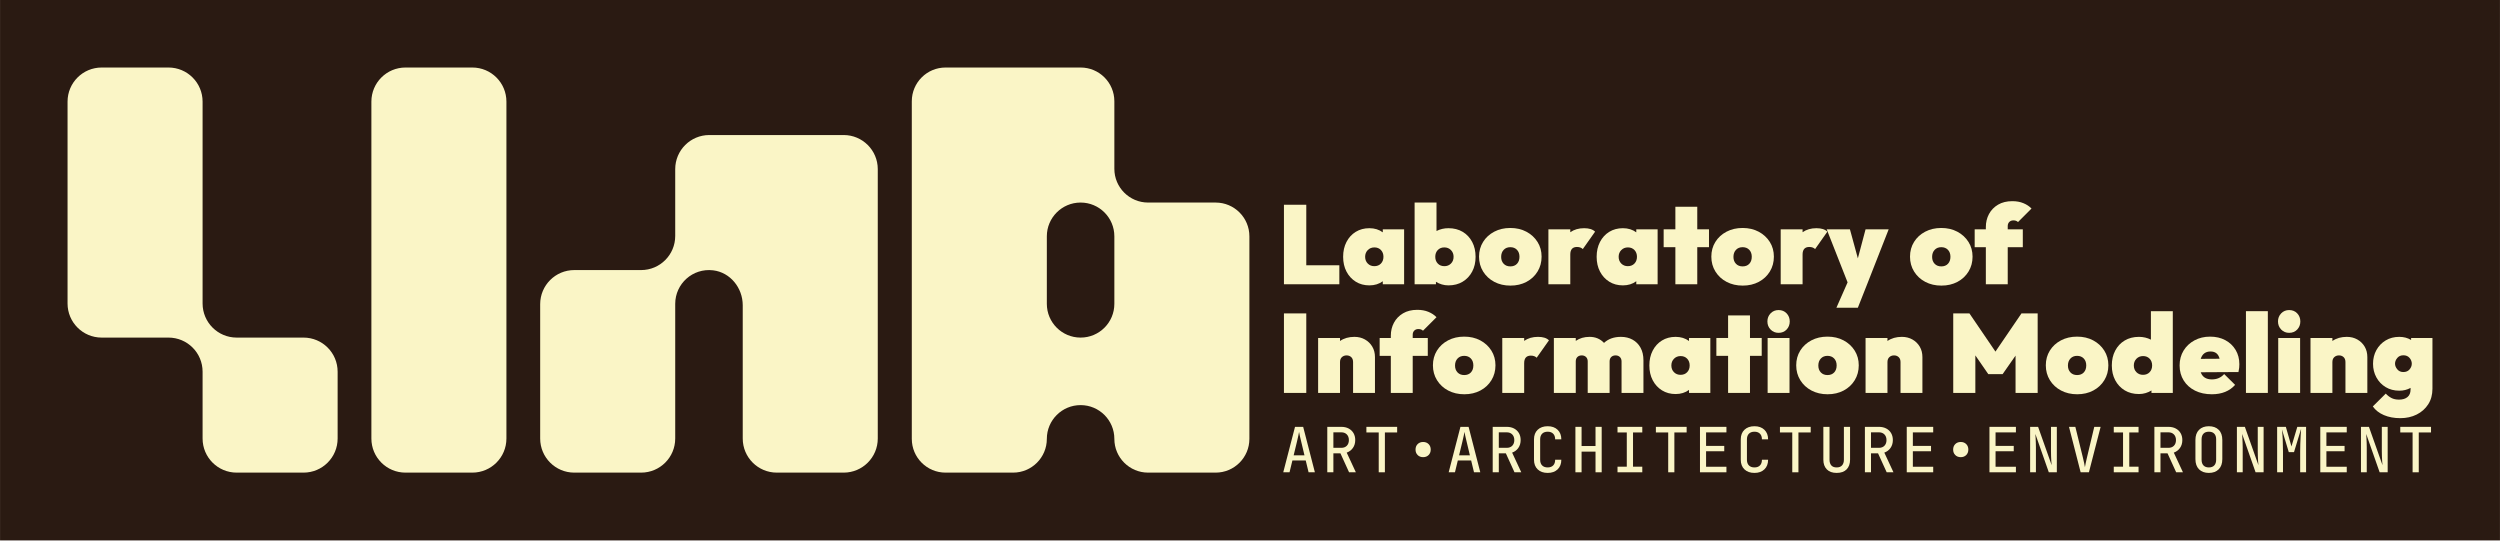
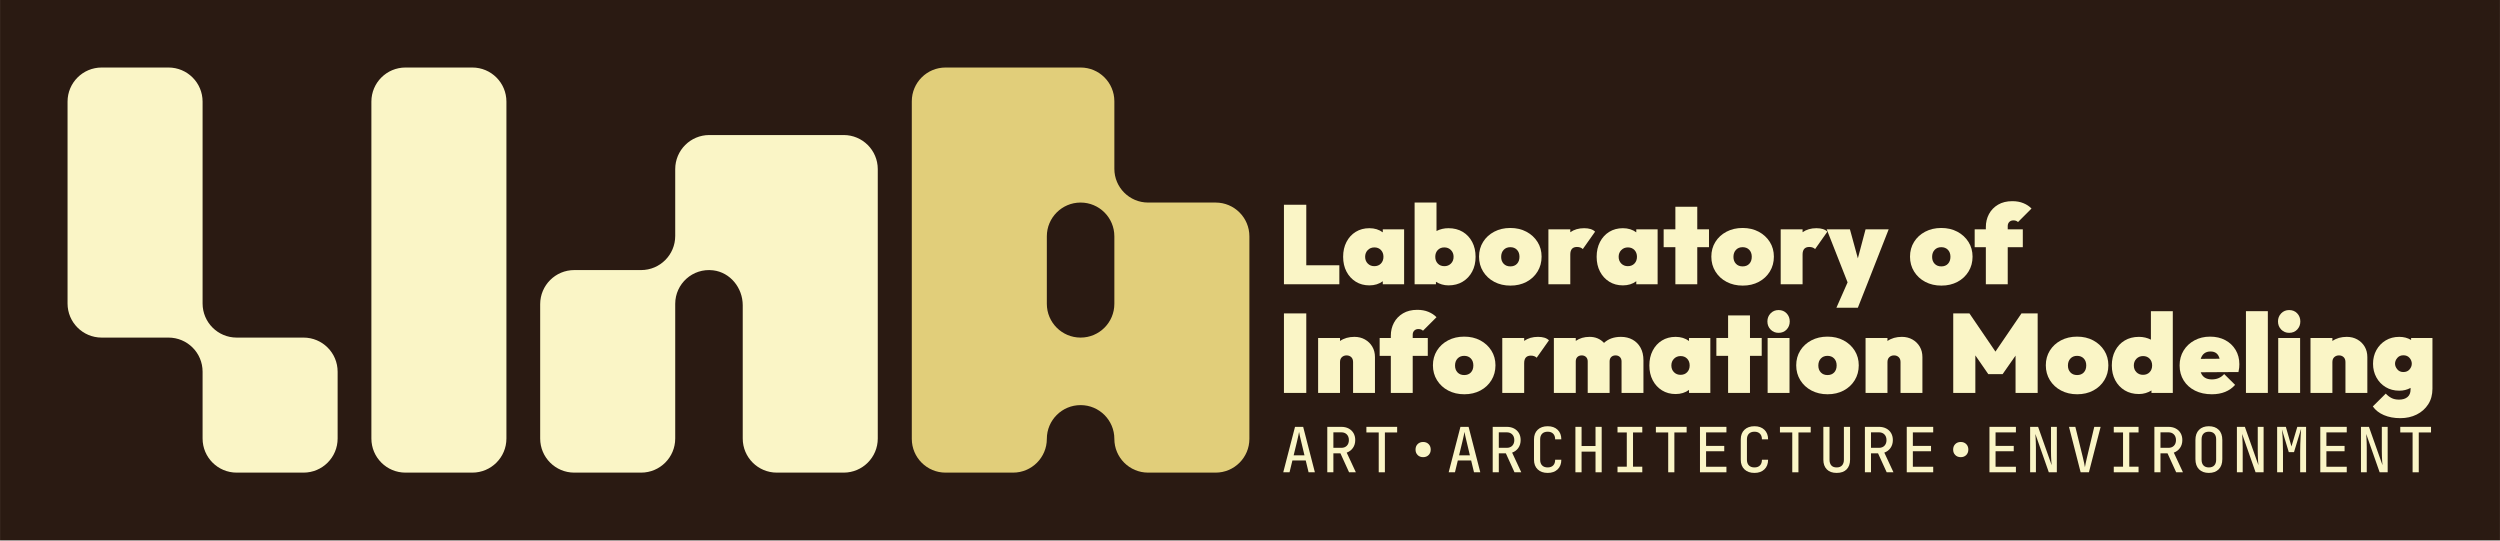
<svg xmlns="http://www.w3.org/2000/svg" viewBox="0 0 2314.13 500.266" width="555.39" height="120.06" role="img" aria-label="LINA — Laboratory of Information Modeling">
  <rect width="2314.13" height="500.266" fill="#2A1A12" />
  <g transform="translate(62.5 62.5)">
    <g id="horiz-preto3">
-       <path d="M0.25 31.25A31.25 31.25 0 0 1 31.5 0L156.5 0A31.25 31.25 0 0 1 187.75 31.25L187.75 93.75A31.25 31.25 0 0 0 219 125L281.5 125A31.25 31.25 0 0 1 312.75 156.25L312.75 343.75A31.25 31.25 0 0 1 281.5 375L219 375A31.25 31.25 0 0 1 187.75 343.75L187.75 343.75A31.25 31.25 0 0 0 156.5 312.5L156.5 312.5A31.25 31.25 0 0 0 125.25 343.75L125.25 343.75A31.25 31.25 0 0 1 94 375L31.5 375A31.25 31.25 0 0 1 0.25 343.75ZM187.75 156.25A31.25 31.25 0 0 0 156.5 125L156.5 125A31.25 31.25 0 0 0 125.25 156.25L125.25 218.75A31.25 31.25 0 0 0 156.5 250L156.5 250A31.25 31.25 0 0 0 187.75 218.75Z" fill="#FAF5C6" fill-rule="evenodd" transform="matrix(1 0 0 1 781.251 0)" />
+       <path d="M0.25 31.25A31.25 31.25 0 0 1 31.5 0L156.5 0A31.25 31.25 0 0 1 187.75 31.25L187.75 93.75A31.25 31.25 0 0 0 219 125L281.5 125A31.25 31.25 0 0 1 312.75 156.25L312.75 343.75A31.25 31.25 0 0 1 281.5 375L219 375A31.25 31.25 0 0 1 187.75 343.75L187.75 343.75A31.25 31.25 0 0 0 156.5 312.5L156.5 312.5A31.25 31.25 0 0 0 125.25 343.75L125.25 343.75A31.25 31.25 0 0 1 94 375L31.5 375A31.25 31.25 0 0 1 0.25 343.75ZM187.75 156.25A31.25 31.25 0 0 0 156.5 125L156.5 125A31.25 31.25 0 0 0 125.25 156.25L125.25 218.75A31.25 31.25 0 0 0 156.5 250L156.5 250A31.25 31.25 0 0 0 187.75 218.75Z" fill="#E1CE7A" fill-rule="evenodd" transform="matrix(1 0 0 1 781.251 0)" />
      <path d="M750 94.054 L750 343.446 C750 360.871 735.871 375 718.446 375 L656.554 375 C639.129 375 625 360.871 625 343.446 L625 220.063 C625 204.025 613.496 189.621 597.575 187.729 C578.617 185.475 562.5 200.242 562.5 218.75 L562.5 343.446 C562.5 360.871 548.371 375 530.946 375 L469.054 375 C451.629 375 437.5 360.871 437.5 343.446 L437.5 219.054 C437.5 201.629 451.629 187.5 469.054 187.5 L530.946 187.5 C548.371 187.5 562.5 173.371 562.5 155.946 L562.5 94.054 C562.5 76.629 576.629 62.5 594.054 62.5 L718.446 62.5 C735.871 62.5 750 76.629 750 94.054" fill="#FAF5C6" />
      <g>
        <g>
          <path d="M1125.988 200.636 L1125.988 127.03 L1146.664 127.03 L1146.664 183.062 L1177.264 183.062 L1177.264 200.636 Z" fill="#FAF5C6" />
          <path d="M1205.073 201.67 C1200.317 201.67 1196.113 200.533 1192.46 198.258 C1188.808 195.984 1185.947 192.865 1183.88 188.902 C1181.812 184.94 1180.779 180.374 1180.779 175.205 C1180.779 170.036 1181.812 165.453 1183.88 161.455 C1185.947 157.458 1188.808 154.34 1192.46 152.1 C1196.113 149.86 1200.317 148.74 1205.073 148.74 C1209.897 148.74 1214.032 150.015 1217.478 152.565 L1217.478 149.774 L1237.223 149.774 L1237.223 200.636 L1217.478 200.636 L1217.478 197.845 C1214.032 200.395 1209.897 201.67 1205.073 201.67 Z M1209.621 183.889 C1212.171 183.889 1214.222 183.079 1215.772 181.459 C1217.323 179.84 1218.098 177.755 1218.098 175.205 C1218.098 172.655 1217.323 170.57 1215.772 168.95 C1214.222 167.331 1212.206 166.521 1209.725 166.521 C1207.243 166.521 1205.193 167.348 1203.574 169.002 C1201.954 170.656 1201.144 172.724 1201.144 175.205 C1201.144 177.755 1201.954 179.84 1203.574 181.459 C1205.193 183.079 1207.209 183.889 1209.621 183.889 Z" fill="#FAF5C6" />
          <path d="M1246.941 200.636 L1246.941 124.963 L1267.203 124.963 L1267.203 151.324 C1270.58 149.601 1274.267 148.74 1278.265 148.74 C1283.296 148.74 1287.689 149.86 1291.445 152.1 C1295.202 154.34 1298.131 157.458 1300.233 161.455 C1302.335 165.453 1303.386 170.036 1303.386 175.205 C1303.386 180.374 1302.335 184.94 1300.233 188.902 C1298.131 192.865 1295.202 195.984 1291.445 198.258 C1287.689 200.533 1283.296 201.67 1278.265 201.67 C1276.128 201.67 1274.078 201.377 1272.114 200.791 C1270.149 200.205 1268.34 199.395 1266.686 198.362 L1266.686 200.636 Z M1274.543 183.889 C1276.955 183.889 1278.971 183.079 1280.591 181.459 C1282.21 179.84 1283.02 177.755 1283.02 175.205 C1283.02 172.724 1282.21 170.656 1280.591 169.002 C1278.971 167.348 1276.921 166.521 1274.44 166.521 C1271.959 166.521 1269.943 167.331 1268.392 168.95 C1266.841 170.57 1266.066 172.655 1266.066 175.205 C1266.066 177.755 1266.841 179.84 1268.392 181.459 C1269.943 183.079 1271.993 183.889 1274.543 183.889 Z" fill="#FAF5C6" />
          <path d="M1335.64 201.877 C1330.057 201.877 1325.078 200.722 1320.702 198.413 C1316.325 196.105 1312.879 192.917 1310.364 188.851 C1307.848 184.785 1306.59 180.201 1306.59 175.101 C1306.59 170.001 1307.831 165.453 1310.312 161.455 C1312.793 157.458 1316.222 154.305 1320.598 151.996 C1324.975 149.688 1329.954 148.533 1335.536 148.533 C1341.119 148.533 1346.081 149.688 1350.423 151.996 C1354.765 154.305 1358.194 157.458 1360.709 161.455 C1363.225 165.453 1364.482 170.001 1364.482 175.101 C1364.482 180.201 1363.242 184.785 1360.761 188.851 C1358.28 192.917 1354.868 196.105 1350.526 198.413 C1346.184 200.722 1341.222 201.877 1335.64 201.877 Z M1335.536 184.095 C1338.155 184.095 1340.223 183.286 1341.739 181.666 C1343.255 180.046 1344.013 177.893 1344.013 175.205 C1344.013 172.517 1343.238 170.363 1341.687 168.744 C1340.137 167.124 1338.086 166.314 1335.536 166.314 C1332.986 166.314 1330.936 167.141 1329.385 168.795 C1327.835 170.449 1327.059 172.62 1327.059 175.308 C1327.059 177.927 1327.835 180.046 1329.385 181.666 C1330.936 183.286 1332.986 184.095 1335.536 184.095 Z" fill="#FAF5C6" />
          <path d="M1370.789 200.636 L1370.789 149.774 L1391.051 149.774 L1391.051 152.462 C1394.566 149.98 1398.839 148.74 1403.87 148.74 C1408.487 148.74 1411.864 149.808 1414.001 151.945 L1402.629 168.072 C1402.147 167.52 1401.44 167.055 1400.51 166.676 C1399.58 166.297 1398.494 166.107 1397.253 166.107 C1393.118 166.107 1391.051 168.451 1391.051 173.137 L1391.051 200.636 Z" fill="#FAF5C6" />
          <path d="M1439.741 201.67 C1434.986 201.67 1430.782 200.533 1427.129 198.258 C1423.476 195.984 1420.616 192.865 1418.548 188.902 C1416.481 184.94 1415.447 180.374 1415.447 175.205 C1415.447 170.036 1416.481 165.453 1418.548 161.455 C1420.616 157.458 1423.476 154.34 1427.129 152.1 C1430.782 149.86 1434.986 148.74 1439.741 148.74 C1444.565 148.74 1448.701 150.015 1452.146 152.565 L1452.146 149.774 L1471.892 149.774 L1471.892 200.636 L1452.146 200.636 L1452.146 197.845 C1448.701 200.395 1444.565 201.67 1439.741 201.67 Z M1444.29 183.889 C1446.84 183.889 1448.89 183.079 1450.441 181.459 C1451.991 179.84 1452.767 177.755 1452.767 175.205 C1452.767 172.655 1451.991 170.57 1450.441 168.95 C1448.89 167.331 1446.874 166.521 1444.393 166.521 C1441.912 166.521 1439.862 167.348 1438.242 169.002 C1436.622 170.656 1435.813 172.724 1435.813 175.205 C1435.813 177.755 1436.622 179.84 1438.242 181.459 C1439.862 183.079 1441.878 183.889 1444.29 183.889 Z" fill="#FAF5C6" />
          <path d="M1488.329 200.636 L1488.329 166.314 L1477.474 166.314 L1477.474 149.774 L1488.329 149.774 L1488.329 128.891 L1508.591 128.891 L1508.591 149.774 L1519.446 149.774 L1519.446 166.314 L1508.591 166.314 L1508.591 200.636 Z" fill="#FAF5C6" />
          <path d="M1550.665 201.877 C1545.083 201.877 1540.103 200.722 1535.727 198.413 C1531.351 196.105 1527.905 192.917 1525.389 188.851 C1522.874 184.785 1521.616 180.201 1521.616 175.101 C1521.616 170.001 1522.856 165.453 1525.337 161.455 C1527.819 157.458 1531.247 154.305 1535.624 151.996 C1540 149.688 1544.979 148.533 1550.562 148.533 C1556.144 148.533 1561.107 149.688 1565.448 151.996 C1569.79 154.305 1573.219 157.458 1575.735 161.455 C1578.25 165.453 1579.508 170.001 1579.508 175.101 C1579.508 180.201 1578.267 184.785 1575.786 188.851 C1573.305 192.917 1569.894 196.105 1565.552 198.413 C1561.21 200.722 1556.248 201.877 1550.665 201.877 Z M1550.562 184.095 C1553.181 184.095 1555.248 183.286 1556.765 181.666 C1558.281 180.046 1559.039 177.893 1559.039 175.205 C1559.039 172.517 1558.264 170.363 1556.713 168.744 C1555.162 167.124 1553.112 166.314 1550.562 166.314 C1548.012 166.314 1545.962 167.141 1544.411 168.795 C1542.86 170.449 1542.085 172.62 1542.085 175.308 C1542.085 177.927 1542.86 180.046 1544.411 181.666 C1545.962 183.286 1548.012 184.095 1550.562 184.095 Z" fill="#FAF5C6" />
          <path d="M1585.814 200.636 L1585.814 149.774 L1606.077 149.774 L1606.077 152.462 C1609.591 149.98 1613.864 148.74 1618.896 148.74 C1623.513 148.74 1626.89 149.808 1629.027 151.945 L1617.655 168.072 C1617.173 167.52 1616.466 167.055 1615.536 166.676 C1614.605 166.297 1613.52 166.107 1612.279 166.107 C1608.144 166.107 1606.077 168.451 1606.077 173.137 L1606.077 200.636 Z" fill="#FAF5C6" />
          <path d="M1637.4 222.345 L1647.738 198.879 L1628.406 149.774 L1649.909 149.774 L1657.248 176.652 L1664.382 149.774 L1685.781 149.774 L1665.829 200.636 L1657.248 222.345 Z" fill="#FAF5C6" />
          <path d="M1734.576 201.877 C1728.993 201.877 1724.014 200.722 1719.637 198.413 C1715.261 196.105 1711.815 192.917 1709.3 188.851 C1706.784 184.785 1705.526 180.201 1705.526 175.101 C1705.526 170.001 1706.767 165.453 1709.248 161.455 C1711.729 157.458 1715.158 154.305 1719.534 151.996 C1723.91 149.688 1728.89 148.533 1734.472 148.533 C1740.055 148.533 1745.017 149.688 1749.359 151.996 C1753.701 154.305 1757.129 157.458 1759.645 161.455 C1762.161 165.453 1763.418 170.001 1763.418 175.101 C1763.418 180.201 1762.178 184.785 1759.697 188.851 C1757.216 192.917 1753.804 196.105 1749.462 198.413 C1745.12 200.722 1740.158 201.877 1734.576 201.877 Z M1734.472 184.095 C1737.091 184.095 1739.159 183.286 1740.675 181.666 C1742.191 180.046 1742.949 177.893 1742.949 175.205 C1742.949 172.517 1742.174 170.363 1740.623 168.744 C1739.073 167.124 1737.022 166.314 1734.472 166.314 C1731.922 166.314 1729.872 167.141 1728.321 168.795 C1726.771 170.449 1725.995 172.62 1725.995 175.308 C1725.995 177.927 1726.771 180.046 1728.321 181.666 C1729.872 183.286 1731.922 184.095 1734.472 184.095 Z" fill="#FAF5C6" />
          <path d="M1775.719 200.636 L1775.719 166.314 L1765.382 166.314 L1765.382 149.774 L1775.719 149.774 L1775.719 147.706 C1775.719 143.295 1776.684 139.281 1778.614 135.662 C1780.544 132.044 1783.335 129.15 1786.988 126.979 C1790.64 124.808 1795.051 123.722 1800.22 123.722 C1804.08 123.722 1807.508 124.343 1810.506 125.583 C1813.504 126.824 1816.003 128.478 1818.001 130.545 L1805.493 143.054 C1804.459 142.02 1803.046 141.503 1801.254 141.503 C1799.669 141.503 1798.394 141.986 1797.429 142.951 C1796.464 143.916 1795.982 145.191 1795.982 146.776 L1795.982 149.774 L1809.938 149.774 L1809.938 166.314 L1795.982 166.314 L1795.982 200.636 Z" fill="#FAF5C6" />
        </g>
        <g>
          <path d="M1125.988 301.219 L1125.988 227.614 L1146.664 227.614 L1146.664 301.219 Z" fill="#FAF5C6" />
          <path d="M1157.622 301.219 L1157.622 250.357 L1177.884 250.357 L1177.884 253.148 C1181.537 250.598 1185.982 249.323 1191.22 249.323 C1194.873 249.323 1198.129 250.133 1200.989 251.753 C1203.849 253.372 1206.106 255.578 1207.76 258.369 C1209.414 261.16 1210.241 264.382 1210.241 268.035 L1210.241 301.219 L1189.979 301.219 L1189.979 272.687 C1189.979 270.688 1189.411 269.155 1188.274 268.086 C1187.136 267.018 1185.706 266.484 1183.983 266.484 C1182.26 266.484 1180.813 267.018 1179.641 268.086 C1178.47 269.155 1177.884 270.688 1177.884 272.687 L1177.884 301.219 Z" fill="#FAF5C6" />
          <path d="M1224.92 301.219 L1224.92 266.898 L1214.582 266.898 L1214.582 250.357 L1224.92 250.357 L1224.92 248.289 C1224.92 243.879 1225.885 239.864 1227.814 236.246 C1229.744 232.628 1232.535 229.733 1236.188 227.562 C1239.841 225.391 1244.252 224.306 1249.421 224.306 C1253.28 224.306 1256.709 224.926 1259.707 226.166 C1262.705 227.407 1265.203 229.061 1267.202 231.129 L1254.693 243.637 C1253.659 242.604 1252.246 242.087 1250.454 242.087 C1248.869 242.087 1247.594 242.569 1246.629 243.534 C1245.665 244.499 1245.182 245.774 1245.182 247.359 L1245.182 250.357 L1259.138 250.357 L1259.138 266.898 L1245.182 266.898 L1245.182 301.219 Z" fill="#FAF5C6" />
          <path d="M1292.944 302.46 C1287.361 302.46 1282.382 301.305 1278.005 298.997 C1273.629 296.688 1270.183 293.5 1267.668 289.434 C1265.152 285.368 1263.894 280.785 1263.894 275.685 C1263.894 270.585 1265.135 266.036 1267.616 262.039 C1270.097 258.042 1273.526 254.888 1277.902 252.58 C1282.278 250.271 1287.258 249.116 1292.84 249.116 C1298.423 249.116 1303.385 250.271 1307.727 252.58 C1312.069 254.888 1315.497 258.042 1318.013 262.039 C1320.528 266.036 1321.786 270.585 1321.786 275.685 C1321.786 280.785 1320.546 285.368 1318.065 289.434 C1315.584 293.5 1312.172 296.688 1307.83 298.997 C1303.488 301.305 1298.526 302.46 1292.944 302.46 Z M1292.84 284.679 C1295.459 284.679 1297.527 283.869 1299.043 282.249 C1300.559 280.63 1301.317 278.476 1301.317 275.788 C1301.317 273.1 1300.542 270.947 1298.991 269.327 C1297.441 267.707 1295.39 266.898 1292.84 266.898 C1290.29 266.898 1288.24 267.725 1286.689 269.379 C1285.139 271.033 1284.363 273.204 1284.363 275.892 C1284.363 278.51 1285.139 280.63 1286.689 282.249 C1288.24 283.869 1290.29 284.679 1292.84 284.679 Z" fill="#FAF5C6" />
          <path d="M1328.093 301.219 L1328.093 250.357 L1348.355 250.357 L1348.355 253.045 C1351.87 250.564 1356.143 249.323 1361.174 249.323 C1365.791 249.323 1369.169 250.391 1371.305 252.528 L1359.933 268.655 C1359.451 268.104 1358.744 267.638 1357.814 267.259 C1356.884 266.88 1355.798 266.691 1354.558 266.691 C1350.423 266.691 1348.355 269.034 1348.355 273.721 L1348.355 301.219 Z" fill="#FAF5C6" />
          <path d="M1375.854 301.219 L1375.854 250.357 L1396.116 250.357 L1396.116 253.045 C1399.7 250.564 1403.973 249.323 1408.935 249.323 C1414.311 249.323 1418.756 251.184 1422.271 254.906 C1426.268 251.184 1431.472 249.323 1437.881 249.323 C1441.947 249.323 1445.548 250.185 1448.684 251.908 C1451.82 253.631 1454.284 256.112 1456.076 259.351 C1457.868 262.59 1458.764 266.484 1458.764 271.033 L1458.764 301.219 L1438.501 301.219 L1438.501 272.067 C1438.501 270.344 1437.984 268.982 1436.951 267.983 C1435.917 266.984 1434.607 266.484 1433.022 266.484 C1431.299 266.484 1429.938 266.984 1428.939 267.983 C1427.939 268.982 1427.44 270.344 1427.44 272.067 L1427.44 301.219 L1407.178 301.219 L1407.178 272.067 C1407.178 270.344 1406.661 268.982 1405.627 267.983 C1404.593 266.984 1403.284 266.484 1401.698 266.484 C1399.976 266.484 1398.614 266.984 1397.615 267.983 C1396.616 268.982 1396.116 270.344 1396.116 272.067 L1396.116 301.219 Z" fill="#FAF5C6" />
          <path d="M1488.537 302.253 C1483.781 302.253 1479.577 301.116 1475.924 298.842 C1472.272 296.567 1469.412 293.449 1467.344 289.486 C1465.276 285.523 1464.243 280.957 1464.243 275.788 C1464.243 270.619 1465.276 266.036 1467.344 262.039 C1469.412 258.042 1472.272 254.923 1475.924 252.683 C1479.577 250.443 1483.781 249.323 1488.537 249.323 C1493.361 249.323 1497.496 250.598 1500.942 253.148 L1500.942 250.357 L1520.687 250.357 L1520.687 301.219 L1500.942 301.219 L1500.942 298.428 C1497.496 300.978 1493.361 302.253 1488.537 302.253 Z M1493.085 284.472 C1495.635 284.472 1497.686 283.662 1499.236 282.043 C1500.787 280.423 1501.562 278.338 1501.562 275.788 C1501.562 273.238 1500.787 271.153 1499.236 269.534 C1497.686 267.914 1495.67 267.104 1493.189 267.104 C1490.708 267.104 1488.657 267.931 1487.038 269.585 C1485.418 271.24 1484.608 273.307 1484.608 275.788 C1484.608 278.338 1485.418 280.423 1487.038 282.043 C1488.657 283.662 1490.673 284.472 1493.085 284.472 Z" fill="#FAF5C6" />
          <path d="M1537.125 301.219 L1537.125 266.898 L1526.27 266.898 L1526.27 250.357 L1537.125 250.357 L1537.125 229.475 L1557.387 229.475 L1557.387 250.357 L1568.242 250.357 L1568.242 266.898 L1557.387 266.898 L1557.387 301.219 Z" fill="#FAF5C6" />
          <path d="M1583.852 245.602 C1580.888 245.602 1578.424 244.585 1576.46 242.552 C1574.496 240.519 1573.514 238.021 1573.514 235.057 C1573.514 232.093 1574.496 229.595 1576.46 227.562 C1578.424 225.529 1580.888 224.512 1583.852 224.512 C1586.884 224.512 1589.365 225.529 1591.295 227.562 C1593.225 229.595 1594.19 232.093 1594.19 235.057 C1594.19 238.021 1593.225 240.519 1591.295 242.552 C1589.365 244.585 1586.884 245.602 1583.852 245.602 Z M1573.721 301.219 L1573.721 250.357 L1593.983 250.357 L1593.983 301.219 Z" fill="#FAF5C6" />
          <path d="M1629.235 302.46 C1623.653 302.46 1618.673 301.305 1614.297 298.997 C1609.92 296.688 1606.474 293.5 1603.959 289.434 C1601.443 285.368 1600.186 280.785 1600.186 275.685 C1600.186 270.585 1601.426 266.036 1603.907 262.039 C1606.388 258.042 1609.817 254.888 1614.193 252.58 C1618.57 250.271 1623.549 249.116 1629.132 249.116 C1634.714 249.116 1639.676 250.271 1644.018 252.58 C1648.36 254.888 1651.789 258.042 1654.304 262.039 C1656.82 266.036 1658.078 270.585 1658.078 275.685 C1658.078 280.785 1656.837 285.368 1654.356 289.434 C1651.875 293.5 1648.463 296.688 1644.121 298.997 C1639.78 301.305 1634.817 302.46 1629.235 302.46 Z M1629.132 284.679 C1631.751 284.679 1633.818 283.869 1635.334 282.249 C1636.851 280.63 1637.609 278.476 1637.609 275.788 C1637.609 273.1 1636.833 270.947 1635.283 269.327 C1633.732 267.707 1631.682 266.898 1629.132 266.898 C1626.582 266.898 1624.531 267.725 1622.981 269.379 C1621.43 271.033 1620.655 273.204 1620.655 275.892 C1620.655 278.51 1621.43 280.63 1622.981 282.249 C1624.531 283.869 1626.582 284.679 1629.132 284.679 Z" fill="#FAF5C6" />
          <path d="M1664.384 301.219 L1664.384 250.357 L1684.646 250.357 L1684.646 253.148 C1688.299 250.598 1692.744 249.323 1697.982 249.323 C1701.634 249.323 1704.891 250.133 1707.751 251.753 C1710.611 253.372 1712.868 255.578 1714.522 258.369 C1716.176 261.16 1717.003 264.382 1717.003 268.035 L1717.003 301.219 L1696.741 301.219 L1696.741 272.687 C1696.741 270.688 1696.173 269.155 1695.035 268.086 C1693.898 267.018 1692.468 266.484 1690.745 266.484 C1689.022 266.484 1687.575 267.018 1686.403 268.086 C1685.232 269.155 1684.646 270.688 1684.646 272.687 L1684.646 301.219 Z" fill="#FAF5C6" />
          <path d="M1745.536 301.219 L1745.536 227.614 L1760.526 227.614 L1784.613 262.969 L1808.7 227.614 L1823.69 227.614 L1823.69 301.219 L1803.221 301.219 L1803.221 266.691 L1791.229 283.852 L1777.997 283.852 L1766.005 266.484 L1766.005 301.219 Z" fill="#FAF5C6" />
          <path d="M1860.286 302.46 C1854.704 302.46 1849.724 301.305 1845.348 298.997 C1840.972 296.688 1837.526 293.5 1835.01 289.434 C1832.495 285.368 1831.237 280.785 1831.237 275.685 C1831.237 270.585 1832.477 266.036 1834.959 262.039 C1837.44 258.042 1840.868 254.888 1845.245 252.58 C1849.621 250.271 1854.6 249.116 1860.183 249.116 C1865.765 249.116 1870.728 250.271 1875.069 252.58 C1879.411 254.888 1882.84 258.042 1885.356 262.039 C1887.871 266.036 1889.129 270.585 1889.129 275.685 C1889.129 280.785 1887.888 285.368 1885.407 289.434 C1882.926 293.5 1879.515 296.688 1875.173 298.997 C1870.831 301.305 1865.869 302.46 1860.286 302.46 Z M1860.183 284.679 C1862.802 284.679 1864.869 283.869 1866.386 282.249 C1867.902 280.63 1868.66 278.476 1868.66 275.788 C1868.66 273.1 1867.885 270.947 1866.334 269.327 C1864.783 267.707 1862.733 266.898 1860.183 266.898 C1857.633 266.898 1855.583 267.725 1854.032 269.379 C1852.481 271.033 1851.706 273.204 1851.706 275.892 C1851.706 278.51 1852.481 280.63 1854.032 282.249 C1855.583 283.869 1857.633 284.679 1860.183 284.679 Z" fill="#FAF5C6" />
          <path d="M1917.455 302.253 C1912.424 302.253 1908.03 301.116 1904.274 298.842 C1900.518 296.567 1897.589 293.449 1895.487 289.486 C1893.385 285.523 1892.334 280.957 1892.334 275.788 C1892.334 270.619 1893.385 266.036 1895.487 262.039 C1897.589 258.042 1900.518 254.923 1904.274 252.683 C1908.03 250.443 1912.424 249.323 1917.455 249.323 C1921.452 249.323 1925.139 250.185 1928.516 251.908 L1928.516 225.546 L1948.778 225.546 L1948.778 301.219 L1929.033 301.219 L1929.033 298.945 C1927.379 299.979 1925.57 300.789 1923.606 301.374 C1921.642 301.96 1919.591 302.253 1917.455 302.253 Z M1921.176 284.472 C1923.726 284.472 1925.777 283.662 1927.327 282.043 C1928.878 280.423 1929.653 278.338 1929.653 275.788 C1929.653 273.238 1928.878 271.153 1927.327 269.534 C1925.777 267.914 1923.761 267.104 1921.28 267.104 C1918.799 267.104 1916.748 267.931 1915.129 269.585 C1913.509 271.24 1912.699 273.307 1912.699 275.788 C1912.699 278.338 1913.509 280.423 1915.129 282.043 C1916.748 283.662 1918.764 284.472 1921.176 284.472 Z" fill="#FAF5C6" />
          <path d="M1984.961 302.46 C1979.034 302.46 1973.831 301.34 1969.351 299.1 C1964.871 296.86 1961.373 293.724 1958.858 289.693 C1956.342 285.661 1955.085 281.026 1955.085 275.788 C1955.085 270.619 1956.308 266.036 1958.754 262.039 C1961.201 258.042 1964.561 254.888 1968.834 252.58 C1973.107 250.271 1977.931 249.116 1983.307 249.116 C1988.614 249.116 1993.3 250.202 1997.366 252.373 C2001.433 254.544 2004.62 257.559 2006.929 261.419 C2009.238 265.278 2010.392 269.689 2010.392 274.651 C2010.392 275.685 2010.34 276.77 2010.237 277.907 C2010.134 279.045 2009.91 280.371 2009.565 281.888 L1974.623 282.094 C1976.208 286.505 1979.654 288.711 1984.961 288.711 C1989.647 288.711 1993.438 287.056 1996.333 283.748 L2006.464 293.776 C2001.295 299.565 1994.127 302.46 1984.961 302.46 Z M1983.72 262.866 C1979.103 262.866 1976.07 265.14 1974.623 269.689 L1992.094 269.585 C1990.991 265.106 1988.2 262.866 1983.72 262.866 Z" fill="#FAF5C6" />
          <path d="M2016.491 301.219 L2016.491 225.546 L2036.754 225.546 L2036.754 301.219 Z" fill="#FAF5C6" />
          <path d="M2056.499 245.602 C2053.535 245.602 2051.072 244.585 2049.107 242.552 C2047.143 240.519 2046.161 238.021 2046.161 235.057 C2046.161 232.093 2047.143 229.595 2049.107 227.562 C2051.072 225.529 2053.535 224.512 2056.499 224.512 C2059.531 224.512 2062.013 225.529 2063.942 227.562 C2065.872 229.595 2066.837 232.093 2066.837 235.057 C2066.837 238.021 2065.872 240.519 2063.942 242.552 C2062.013 244.585 2059.531 245.602 2056.499 245.602 Z M2046.368 301.219 L2046.368 250.357 L2066.63 250.357 L2066.63 301.219 Z" fill="#FAF5C6" />
          <path d="M2076.244 301.219 L2076.244 250.357 L2096.507 250.357 L2096.507 253.148 C2100.159 250.598 2104.605 249.323 2109.842 249.323 C2113.495 249.323 2116.752 250.133 2119.612 251.753 C2122.472 253.372 2124.729 255.578 2126.383 258.369 C2128.037 261.16 2128.864 264.382 2128.864 268.035 L2128.864 301.219 L2108.602 301.219 L2108.602 272.687 C2108.602 270.688 2108.033 269.155 2106.896 268.086 C2105.759 267.018 2104.329 266.484 2102.606 266.484 C2100.883 266.484 2099.436 267.018 2098.264 268.086 C2097.092 269.155 2096.507 270.688 2096.507 272.687 L2096.507 301.219 Z" fill="#FAF5C6" />
          <path d="M2158.43 299.152 C2153.675 299.152 2149.471 298.049 2145.818 295.844 C2142.165 293.638 2139.305 290.64 2137.238 286.85 C2135.17 283.059 2134.136 278.855 2134.136 274.237 C2134.136 269.551 2135.17 265.33 2137.238 261.574 C2139.305 257.818 2142.165 254.837 2145.818 252.631 C2149.471 250.426 2153.675 249.323 2158.43 249.323 C2162.566 249.323 2166.218 250.288 2169.389 252.218 L2169.389 250.357 L2189.134 250.357 L2189.134 297.291 C2189.134 302.873 2187.824 307.698 2185.205 311.764 C2182.587 315.83 2179.037 318.983 2174.557 321.223 C2170.078 323.463 2165.012 324.583 2159.361 324.583 C2153.64 324.583 2148.575 323.635 2144.164 321.74 C2139.753 319.845 2136.342 317.174 2133.93 313.728 L2145.922 301.84 C2147.507 303.563 2149.264 304.924 2151.194 305.923 C2153.124 306.922 2155.467 307.422 2158.224 307.422 C2161.532 307.422 2164.133 306.629 2166.029 305.044 C2167.924 303.459 2168.872 301.15 2168.872 298.118 L2168.872 296.567 C2165.77 298.29 2162.29 299.152 2158.43 299.152 Z M2162.152 281.888 C2164.633 281.888 2166.563 281.078 2167.941 279.458 C2169.32 277.839 2170.009 276.064 2170.009 274.134 C2170.009 272.204 2169.32 270.43 2167.941 268.81 C2166.563 267.191 2164.668 266.381 2162.255 266.381 C2159.843 266.381 2157.948 267.208 2156.57 268.862 C2155.191 270.516 2154.502 272.273 2154.502 274.134 C2154.502 275.926 2155.191 277.666 2156.57 279.355 C2157.948 281.043 2159.809 281.888 2162.152 281.888 Z" fill="#FAF5C6" />
        </g>
      </g>
      <path d="M406.25 31.554 L406.25 343.446 C406.25 360.871 392.121 375 374.696 375 L312.804 375 C295.379 375 281.25 360.871 281.25 343.446 L281.25 31.554 C281.25 14.129 295.379 0 312.804 0 L374.696 0 C392.121 0 406.25 14.129 406.25 31.554" fill="#FAF5C6" />
      <path d="M250 281.554 L250 343.446 C250 360.871 235.871 375 218.446 375 L156.554 375 C139.129 375 125 360.871 125 343.446 L125 281.554 C125 264.129 110.871 250 93.446 250 L31.554 250 C14.129 250 0 235.871 0 218.446 L0 31.554 C0 14.129 14.129 0 31.554 0 L93.446 0 C110.871 0 125 14.129 125 31.554 L125 218.446 C125 235.871 139.129 250 156.554 250 L218.446 250 C235.871 250 250 264.129 250 281.554" fill="#FAF5C6" />
      <g>
        <path d="M1125.346 374.69 L1136.237 332.626 L1143.785 332.626 L1154.618 374.69 L1148.798 374.69 L1146.148 363.742 L1133.817 363.742 L1131.166 374.69 Z M1134.969 359.017 L1144.995 359.017 L1141.999 346.455 C1141.423 344.15 1140.962 342.191 1140.616 340.578 C1140.27 338.964 1140.059 337.869 1139.982 337.293 C1139.905 337.869 1139.694 338.964 1139.348 340.578 C1139.003 342.191 1138.561 344.131 1138.023 346.397 Z" fill="#FAF5C6" />
        <path d="M1166.105 374.69 L1166.105 332.626 L1179.128 332.626 C1181.702 332.626 1183.949 333.135 1185.87 334.153 C1187.79 335.171 1189.288 336.592 1190.364 338.417 C1191.44 340.241 1191.978 342.383 1191.978 344.842 C1191.978 347.684 1191.257 350.124 1189.817 352.16 C1188.376 354.196 1186.465 355.636 1184.083 356.481 L1192.554 374.69 L1186.273 374.69 L1178.264 357.115 L1171.752 357.115 L1171.752 374.69 Z M1171.752 352.044 L1179.128 352.044 C1181.279 352.044 1182.979 351.391 1184.227 350.085 C1185.476 348.779 1186.1 347.05 1186.1 344.899 C1186.1 342.71 1185.466 340.962 1184.199 339.656 C1182.931 338.35 1181.241 337.697 1179.128 337.697 L1171.752 337.697 Z" fill="#FAF5C6" />
        <path d="M1213.721 374.69 L1213.721 337.812 L1202.312 337.812 L1202.312 332.626 L1230.777 332.626 L1230.777 337.812 L1219.426 337.812 L1219.426 374.69 Z" fill="#FAF5C6" />
        <path d="M1254.826 360.688 C1252.752 360.688 1251.061 360.035 1249.755 358.728 C1248.449 357.422 1247.796 355.732 1247.796 353.658 C1247.796 351.583 1248.449 349.893 1249.755 348.587 C1251.061 347.281 1252.752 346.628 1254.826 346.628 C1256.9 346.628 1258.591 347.281 1259.897 348.587 C1261.203 349.893 1261.856 351.583 1261.856 353.658 C1261.856 355.732 1261.203 357.422 1259.897 358.728 C1258.591 360.035 1256.9 360.688 1254.826 360.688 Z" fill="#FAF5C6" />
        <path d="M1278.471 374.69 L1289.362 332.626 L1296.91 332.626 L1307.743 374.69 L1301.923 374.69 L1299.273 363.742 L1286.942 363.742 L1284.291 374.69 Z M1288.094 359.017 L1298.12 359.017 L1295.124 346.455 C1294.548 344.15 1294.087 342.191 1293.741 340.578 C1293.395 338.964 1293.184 337.869 1293.107 337.293 C1293.03 337.869 1292.819 338.964 1292.473 340.578 C1292.128 342.191 1291.686 344.131 1291.148 346.397 Z" fill="#FAF5C6" />
        <path d="M1319.23 374.69 L1319.23 332.626 L1332.253 332.626 C1334.827 332.626 1337.074 333.135 1338.995 334.153 C1340.915 335.171 1342.414 336.592 1343.489 338.417 C1344.565 340.241 1345.103 342.383 1345.103 344.842 C1345.103 347.684 1344.382 350.124 1342.942 352.16 C1341.501 354.196 1339.59 355.636 1337.208 356.481 L1345.679 374.69 L1339.398 374.69 L1331.389 357.115 L1324.877 357.115 L1324.877 374.69 Z M1324.877 352.044 L1332.253 352.044 C1334.404 352.044 1336.104 351.391 1337.352 350.085 C1338.601 348.779 1339.225 347.05 1339.225 344.899 C1339.225 342.71 1338.591 340.962 1337.324 339.656 C1336.056 338.35 1334.366 337.697 1332.253 337.697 L1324.877 337.697 Z" fill="#FAF5C6" />
        <path d="M1370.131 375.266 C1366.251 375.266 1363.168 374.181 1360.883 372.01 C1358.597 369.84 1357.454 366.853 1357.454 363.05 L1357.454 344.208 C1357.454 340.443 1358.597 337.476 1360.883 335.305 C1363.168 333.135 1366.251 332.05 1370.131 332.05 C1373.972 332.05 1377.036 333.144 1379.322 335.334 C1381.607 337.524 1382.75 340.482 1382.75 344.208 L1377.045 344.208 C1377.045 341.941 1376.431 340.193 1375.202 338.964 C1373.972 337.735 1372.282 337.12 1370.131 337.12 C1367.941 337.12 1366.232 337.735 1365.002 338.964 C1363.773 340.193 1363.159 341.941 1363.159 344.208 L1363.159 363.05 C1363.159 365.355 1363.773 367.122 1365.002 368.351 C1366.232 369.581 1367.941 370.195 1370.131 370.195 C1372.282 370.195 1373.972 369.581 1375.202 368.351 C1376.431 367.122 1377.045 365.355 1377.045 363.05 L1382.75 363.05 C1382.75 366.815 1381.607 369.792 1379.322 371.982 C1377.036 374.171 1373.972 375.266 1370.131 375.266 Z" fill="#FAF5C6" />
        <path d="M1395.793 374.69 L1395.793 332.626 L1401.497 332.626 L1401.497 350.373 L1414.405 350.373 L1414.405 332.626 L1420.109 332.626 L1420.109 374.69 L1414.405 374.69 L1414.405 355.559 L1401.497 355.559 L1401.497 374.69 Z" fill="#FAF5C6" />
        <path d="M1434.766 374.69 L1434.766 369.504 L1443.351 369.504 L1443.351 337.812 L1434.766 337.812 L1434.766 332.626 L1457.699 332.626 L1457.699 337.812 L1449.113 337.812 L1449.113 369.504 L1457.699 369.504 L1457.699 374.69 Z" fill="#FAF5C6" />
        <path d="M1481.69 374.69 L1481.69 337.812 L1470.281 337.812 L1470.281 332.626 L1498.746 332.626 L1498.746 337.812 L1487.395 337.812 L1487.395 374.69 Z" fill="#FAF5C6" />
        <path d="M1511.098 374.69 L1511.098 332.626 L1535.587 332.626 L1535.587 337.754 L1516.745 337.754 L1516.745 350.258 L1533.57 350.258 L1533.57 355.214 L1516.745 355.214 L1516.745 369.561 L1535.587 369.561 L1535.587 374.69 Z" fill="#FAF5C6" />
        <path d="M1561.537 375.266 C1557.657 375.266 1554.575 374.181 1552.289 372.01 C1550.003 369.84 1548.86 366.853 1548.86 363.05 L1548.86 344.208 C1548.86 340.443 1550.003 337.476 1552.289 335.305 C1554.575 333.135 1557.657 332.05 1561.537 332.05 C1565.379 332.05 1568.442 333.144 1570.728 335.334 C1573.014 337.524 1574.156 340.482 1574.156 344.208 L1568.452 344.208 C1568.452 341.941 1567.837 340.193 1566.608 338.964 C1565.379 337.735 1563.688 337.12 1561.537 337.12 C1559.348 337.12 1557.638 337.735 1556.409 338.964 C1555.18 340.193 1554.565 341.941 1554.565 344.208 L1554.565 363.05 C1554.565 365.355 1555.18 367.122 1556.409 368.351 C1557.638 369.581 1559.348 370.195 1561.537 370.195 C1563.688 370.195 1565.379 369.581 1566.608 368.351 C1567.837 367.122 1568.452 365.355 1568.452 363.05 L1574.156 363.05 C1574.156 366.815 1573.014 369.792 1570.728 371.982 C1568.442 374.171 1565.379 375.266 1561.537 375.266 Z" fill="#FAF5C6" />
        <path d="M1596.534 374.69 L1596.534 337.812 L1585.125 337.812 L1585.125 332.626 L1613.59 332.626 L1613.59 337.812 L1602.239 337.812 L1602.239 374.69 Z" fill="#FAF5C6" />
        <path d="M1637.639 375.266 C1633.682 375.266 1630.638 374.171 1628.506 371.982 C1626.374 369.792 1625.308 366.815 1625.308 363.05 L1625.308 332.626 L1631.012 332.626 L1631.012 363.05 C1631.012 365.278 1631.56 367.026 1632.654 368.294 C1633.749 369.561 1635.411 370.195 1637.639 370.195 C1639.828 370.195 1641.49 369.561 1642.623 368.294 C1643.756 367.026 1644.323 365.278 1644.323 363.05 L1644.323 332.626 L1650.027 332.626 L1650.027 363.05 C1650.027 366.853 1648.961 369.84 1646.829 372.01 C1644.697 374.181 1641.634 375.266 1637.639 375.266 Z" fill="#FAF5C6" />
        <path d="M1663.763 374.69 L1663.763 332.626 L1676.786 332.626 C1679.36 332.626 1681.607 333.135 1683.528 334.153 C1685.448 335.171 1686.946 336.592 1688.022 338.417 C1689.098 340.241 1689.636 342.383 1689.636 344.842 C1689.636 347.684 1688.915 350.124 1687.475 352.16 C1686.034 354.196 1684.123 355.636 1681.741 356.481 L1690.212 374.69 L1683.931 374.69 L1675.922 357.115 L1669.41 357.115 L1669.41 374.69 Z M1669.41 352.044 L1676.786 352.044 C1678.937 352.044 1680.637 351.391 1681.885 350.085 C1683.134 348.779 1683.758 347.05 1683.758 344.899 C1683.758 342.71 1683.124 340.962 1681.857 339.656 C1680.589 338.35 1678.899 337.697 1676.786 337.697 L1669.41 337.697 Z" fill="#FAF5C6" />
        <path d="M1702.506 374.69 L1702.506 332.626 L1726.995 332.626 L1726.995 337.754 L1708.152 337.754 L1708.152 350.258 L1724.978 350.258 L1724.978 355.214 L1708.152 355.214 L1708.152 369.561 L1726.995 369.561 L1726.995 374.69 Z" fill="#FAF5C6" />
        <path d="M1752.484 360.688 C1750.41 360.688 1748.719 360.035 1747.413 358.728 C1746.107 357.422 1745.454 355.732 1745.454 353.658 C1745.454 351.583 1746.107 349.893 1747.413 348.587 C1748.719 347.281 1750.41 346.628 1752.484 346.628 C1754.558 346.628 1756.249 347.281 1757.555 348.587 C1758.861 349.893 1759.514 351.583 1759.514 353.658 C1759.514 355.732 1758.861 357.422 1757.555 358.728 C1756.249 360.035 1754.558 360.688 1752.484 360.688 Z" fill="#FAF5C6" />
        <path d="M1779.068 374.69 L1779.068 332.626 L1803.557 332.626 L1803.557 337.754 L1784.715 337.754 L1784.715 350.258 L1801.541 350.258 L1801.541 355.214 L1784.715 355.214 L1784.715 369.561 L1803.557 369.561 L1803.557 374.69 Z" fill="#FAF5C6" />
        <path d="M1816.716 374.69 L1816.716 332.626 L1824.091 332.626 L1836.653 368.121 C1836.537 367.122 1836.432 365.883 1836.336 364.404 C1836.24 362.925 1836.163 361.389 1836.105 359.795 C1836.048 358.2 1836.019 356.693 1836.019 355.271 L1836.019 332.626 L1841.435 332.626 L1841.435 374.69 L1834.002 374.69 L1821.556 339.195 C1821.633 340.193 1821.709 341.413 1821.786 342.854 C1821.863 344.294 1821.93 345.802 1821.988 347.377 C1822.046 348.952 1822.074 350.431 1822.074 351.814 L1822.074 374.69 Z" fill="#FAF5C6" />
        <path d="M1863.467 374.69 L1852.692 332.626 L1858.569 332.626 L1865.542 360.976 C1866.003 362.781 1866.396 364.519 1866.723 366.191 C1867.049 367.862 1867.289 369.139 1867.443 370.022 C1867.558 369.139 1867.798 367.852 1868.163 366.162 C1868.528 364.471 1868.922 362.724 1869.345 360.918 L1876.086 332.626 L1881.964 332.626 L1871.131 374.69 Z" fill="#FAF5C6" />
        <path d="M1894.142 374.69 L1894.142 369.504 L1902.728 369.504 L1902.728 337.812 L1894.142 337.812 L1894.142 332.626 L1917.076 332.626 L1917.076 337.812 L1908.49 337.812 L1908.49 369.504 L1917.076 369.504 L1917.076 374.69 Z" fill="#FAF5C6" />
        <path d="M1931.732 374.69 L1931.732 332.626 L1944.755 332.626 C1947.328 332.626 1949.576 333.135 1951.496 334.153 C1953.417 335.171 1954.915 336.592 1955.991 338.417 C1957.067 340.241 1957.604 342.383 1957.604 344.842 C1957.604 347.684 1956.884 350.124 1955.444 352.16 C1954.003 354.196 1952.092 355.636 1949.71 356.481 L1958.181 374.69 L1951.9 374.69 L1943.89 357.115 L1937.379 357.115 L1937.379 374.69 Z M1937.379 352.044 L1944.755 352.044 C1946.906 352.044 1948.606 351.391 1949.854 350.085 C1951.103 348.779 1951.727 347.05 1951.727 344.899 C1951.727 342.71 1951.093 340.962 1949.825 339.656 C1948.558 338.35 1946.868 337.697 1944.755 337.697 L1937.379 337.697 Z" fill="#FAF5C6" />
        <path d="M1982.172 375.266 C1978.33 375.266 1975.295 374.152 1973.067 371.924 C1970.839 369.696 1969.725 366.546 1969.725 362.474 L1969.725 344.784 C1969.725 340.75 1970.839 337.62 1973.067 335.392 C1975.295 333.164 1978.33 332.05 1982.172 332.05 C1986.013 332.05 1989.048 333.154 1991.276 335.363 C1993.504 337.572 1994.618 340.712 1994.618 344.784 L1994.618 362.474 C1994.618 366.546 1993.504 369.696 1991.276 371.924 C1989.048 374.152 1986.013 375.266 1982.172 375.266 Z M1982.172 370.195 C1984.323 370.195 1985.984 369.581 1987.156 368.351 C1988.328 367.122 1988.913 365.355 1988.913 363.05 L1988.913 344.208 C1988.913 341.941 1988.337 340.193 1987.185 338.964 C1986.032 337.735 1984.361 337.12 1982.172 337.12 C1979.982 337.12 1978.311 337.735 1977.159 338.964 C1976.006 340.193 1975.43 341.941 1975.43 344.208 L1975.43 363.05 C1975.43 365.355 1976.016 367.122 1977.187 368.351 C1978.359 369.581 1980.02 370.195 1982.172 370.195 Z" fill="#FAF5C6" />
        <path d="M2008.122 374.69 L2008.122 332.626 L2015.497 332.626 L2028.059 368.121 C2027.944 367.122 2027.838 365.883 2027.742 364.404 C2027.646 362.925 2027.569 361.389 2027.512 359.795 C2027.454 358.2 2027.425 356.693 2027.425 355.271 L2027.425 332.626 L2032.842 332.626 L2032.842 374.69 L2025.408 374.69 L2012.962 339.195 C2013.039 340.193 2013.116 341.413 2013.193 342.854 C2013.269 344.294 2013.337 345.802 2013.394 347.377 C2013.452 348.952 2013.481 350.431 2013.481 351.814 L2013.481 374.69 Z" fill="#FAF5C6" />
        <path d="M2045.366 374.69 L2045.366 332.626 L2053.433 332.626 L2058.619 350.777 L2064.035 332.626 L2072.16 332.626 L2072.16 374.69 L2066.686 374.69 L2066.686 355.386 C2066.686 353.35 2066.724 351.094 2066.801 348.616 C2066.878 346.138 2066.984 343.66 2067.118 341.183 C2067.253 338.705 2067.397 336.467 2067.55 334.47 L2060.981 356.02 L2056.141 356.02 L2049.803 334.988 C2050.149 337.793 2050.398 340.914 2050.552 344.352 C2050.706 347.79 2050.782 351.468 2050.782 355.386 L2050.782 374.69 Z" fill="#FAF5C6" />
        <path d="M2085.318 374.69 L2085.318 332.626 L2109.808 332.626 L2109.808 337.754 L2090.965 337.754 L2090.965 350.258 L2107.791 350.258 L2107.791 355.214 L2090.965 355.214 L2090.965 369.561 L2109.808 369.561 L2109.808 374.69 Z" fill="#FAF5C6" />
        <path d="M2122.966 374.69 L2122.966 332.626 L2130.341 332.626 L2142.903 368.121 C2142.788 367.122 2142.682 365.883 2142.586 364.404 C2142.49 362.925 2142.413 361.389 2142.355 359.795 C2142.298 358.2 2142.269 356.693 2142.269 355.271 L2142.269 332.626 L2147.685 332.626 L2147.685 374.69 L2140.252 374.69 L2127.806 339.195 C2127.883 340.193 2127.96 341.413 2128.036 342.854 C2128.113 344.294 2128.18 345.802 2128.238 347.377 C2128.296 348.952 2128.324 350.431 2128.324 351.814 L2128.324 374.69 Z" fill="#FAF5C6" />
        <path d="M2170.755 374.69 L2170.755 337.812 L2159.345 337.812 L2159.345 332.626 L2187.811 332.626 L2187.811 337.812 L2176.459 337.812 L2176.459 374.69 Z" fill="#FAF5C6" />
      </g>
    </g>
  </g>
</svg>
